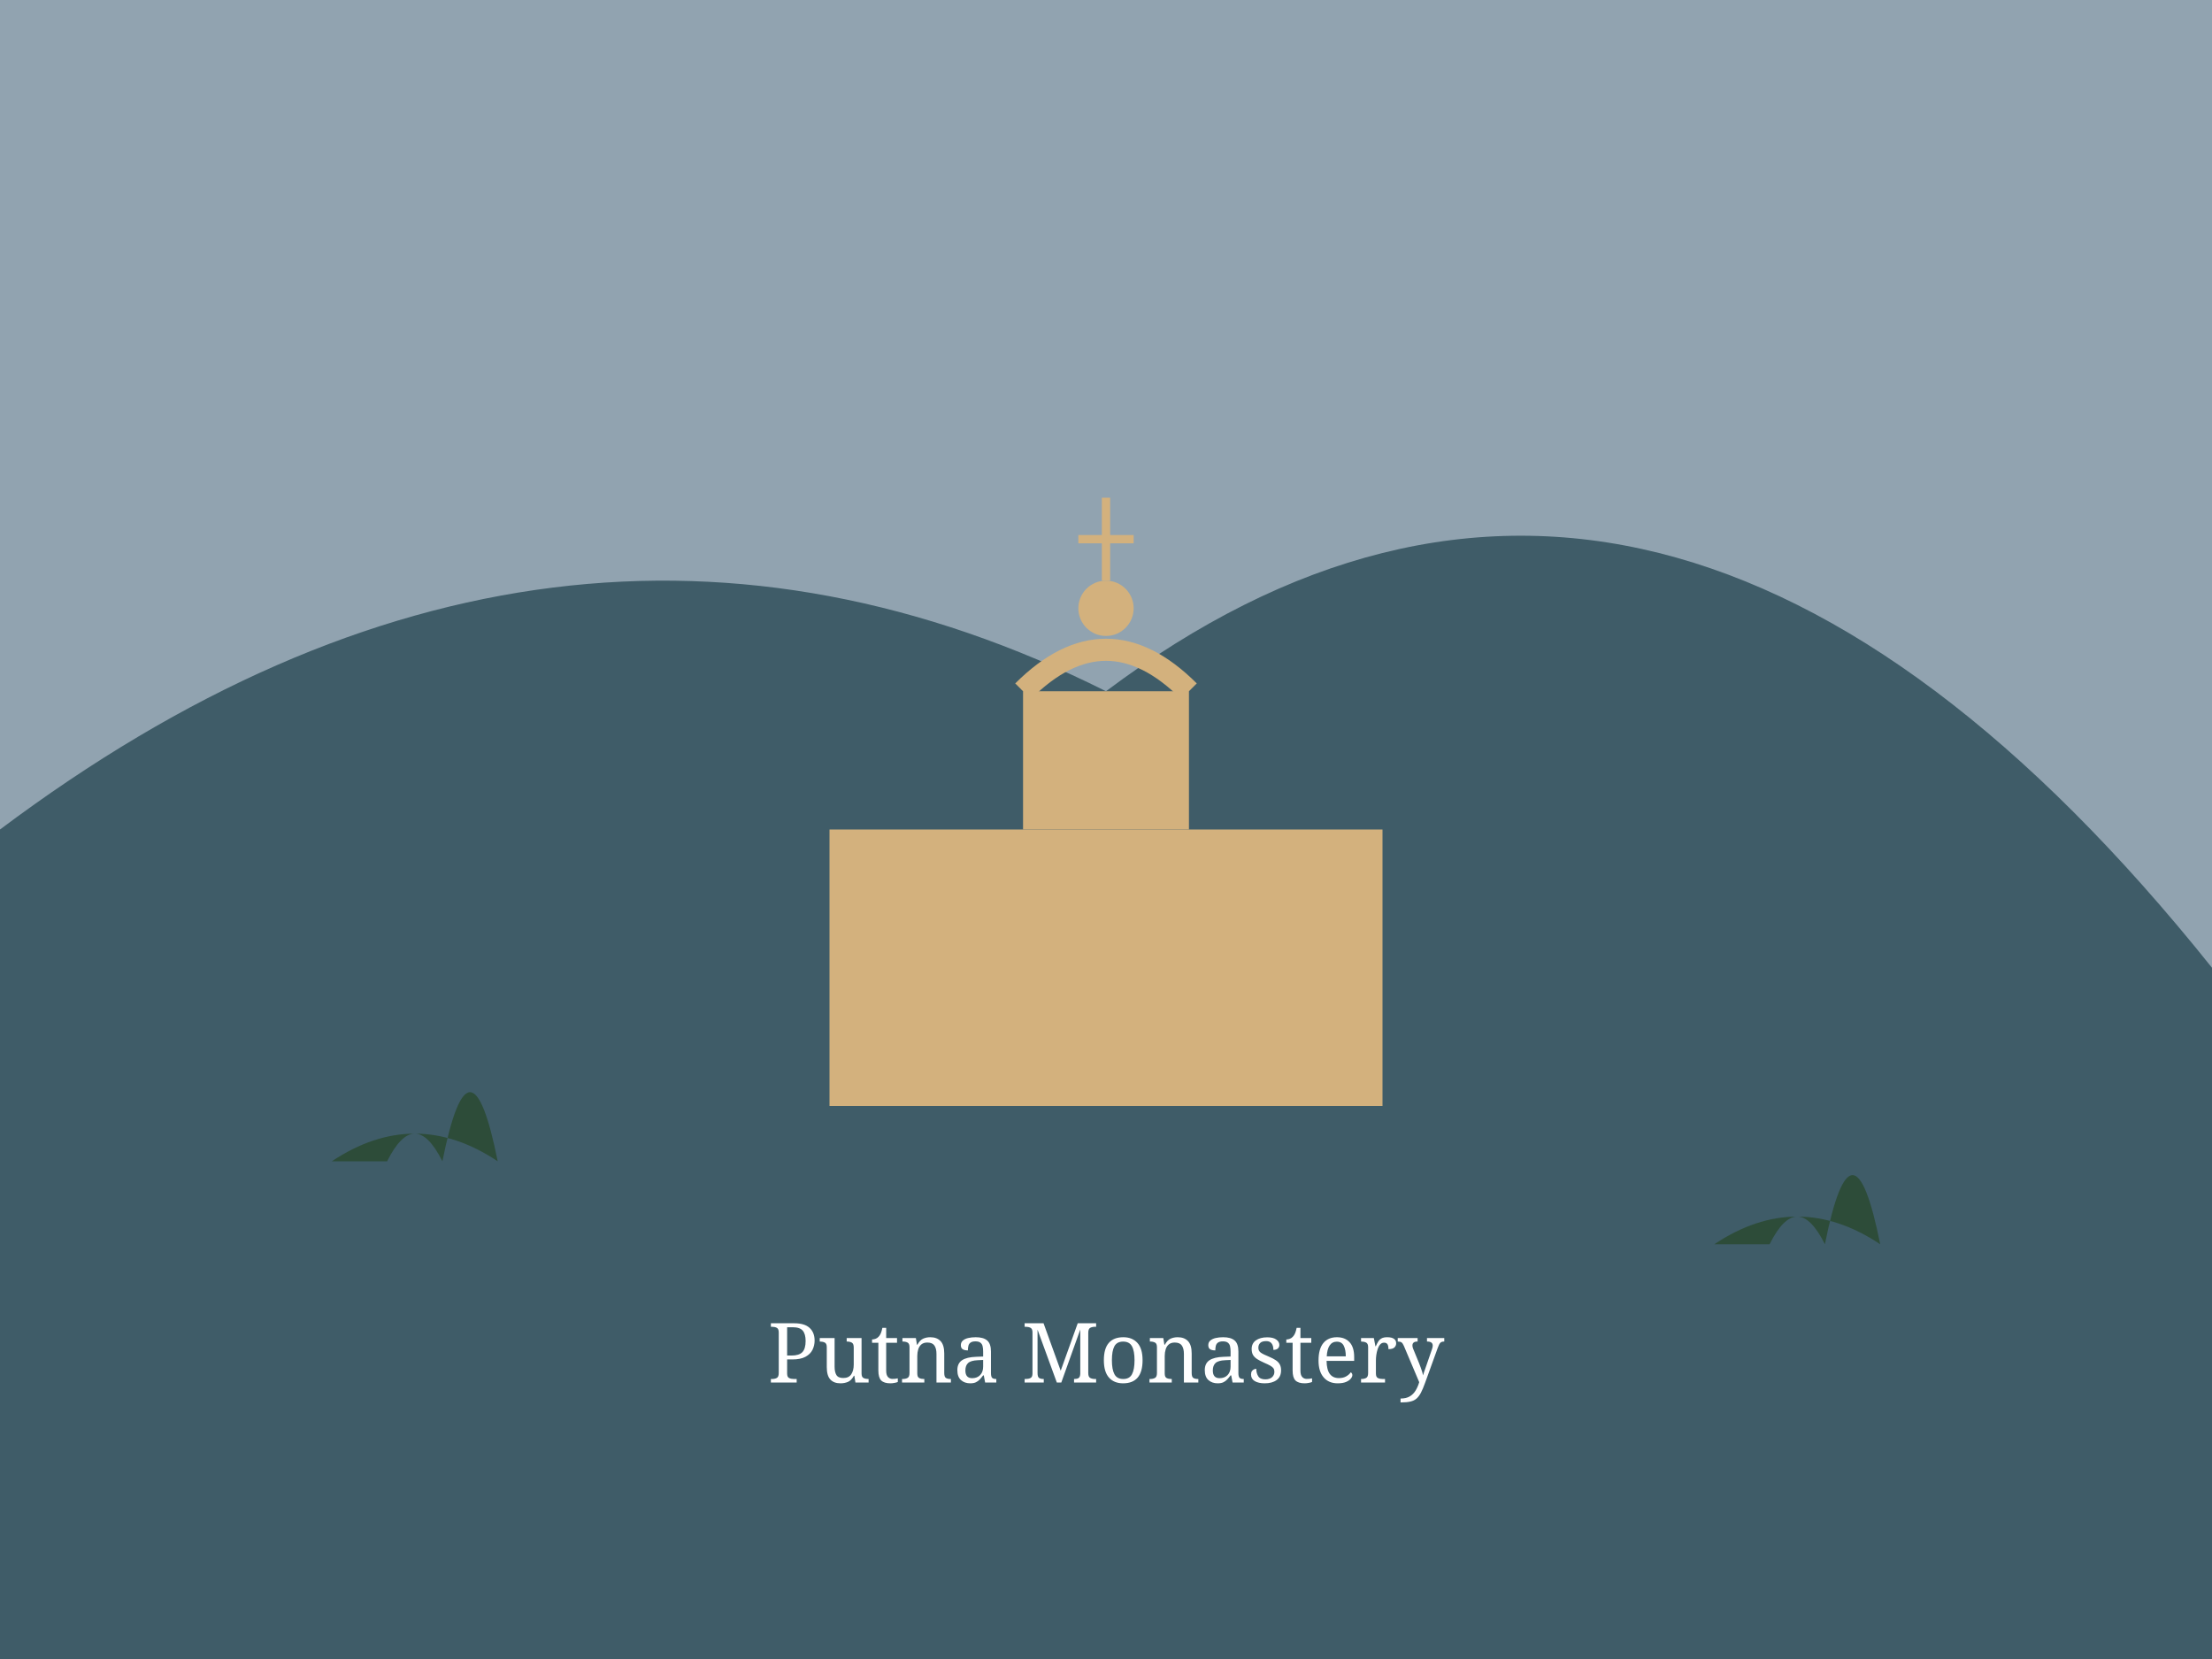
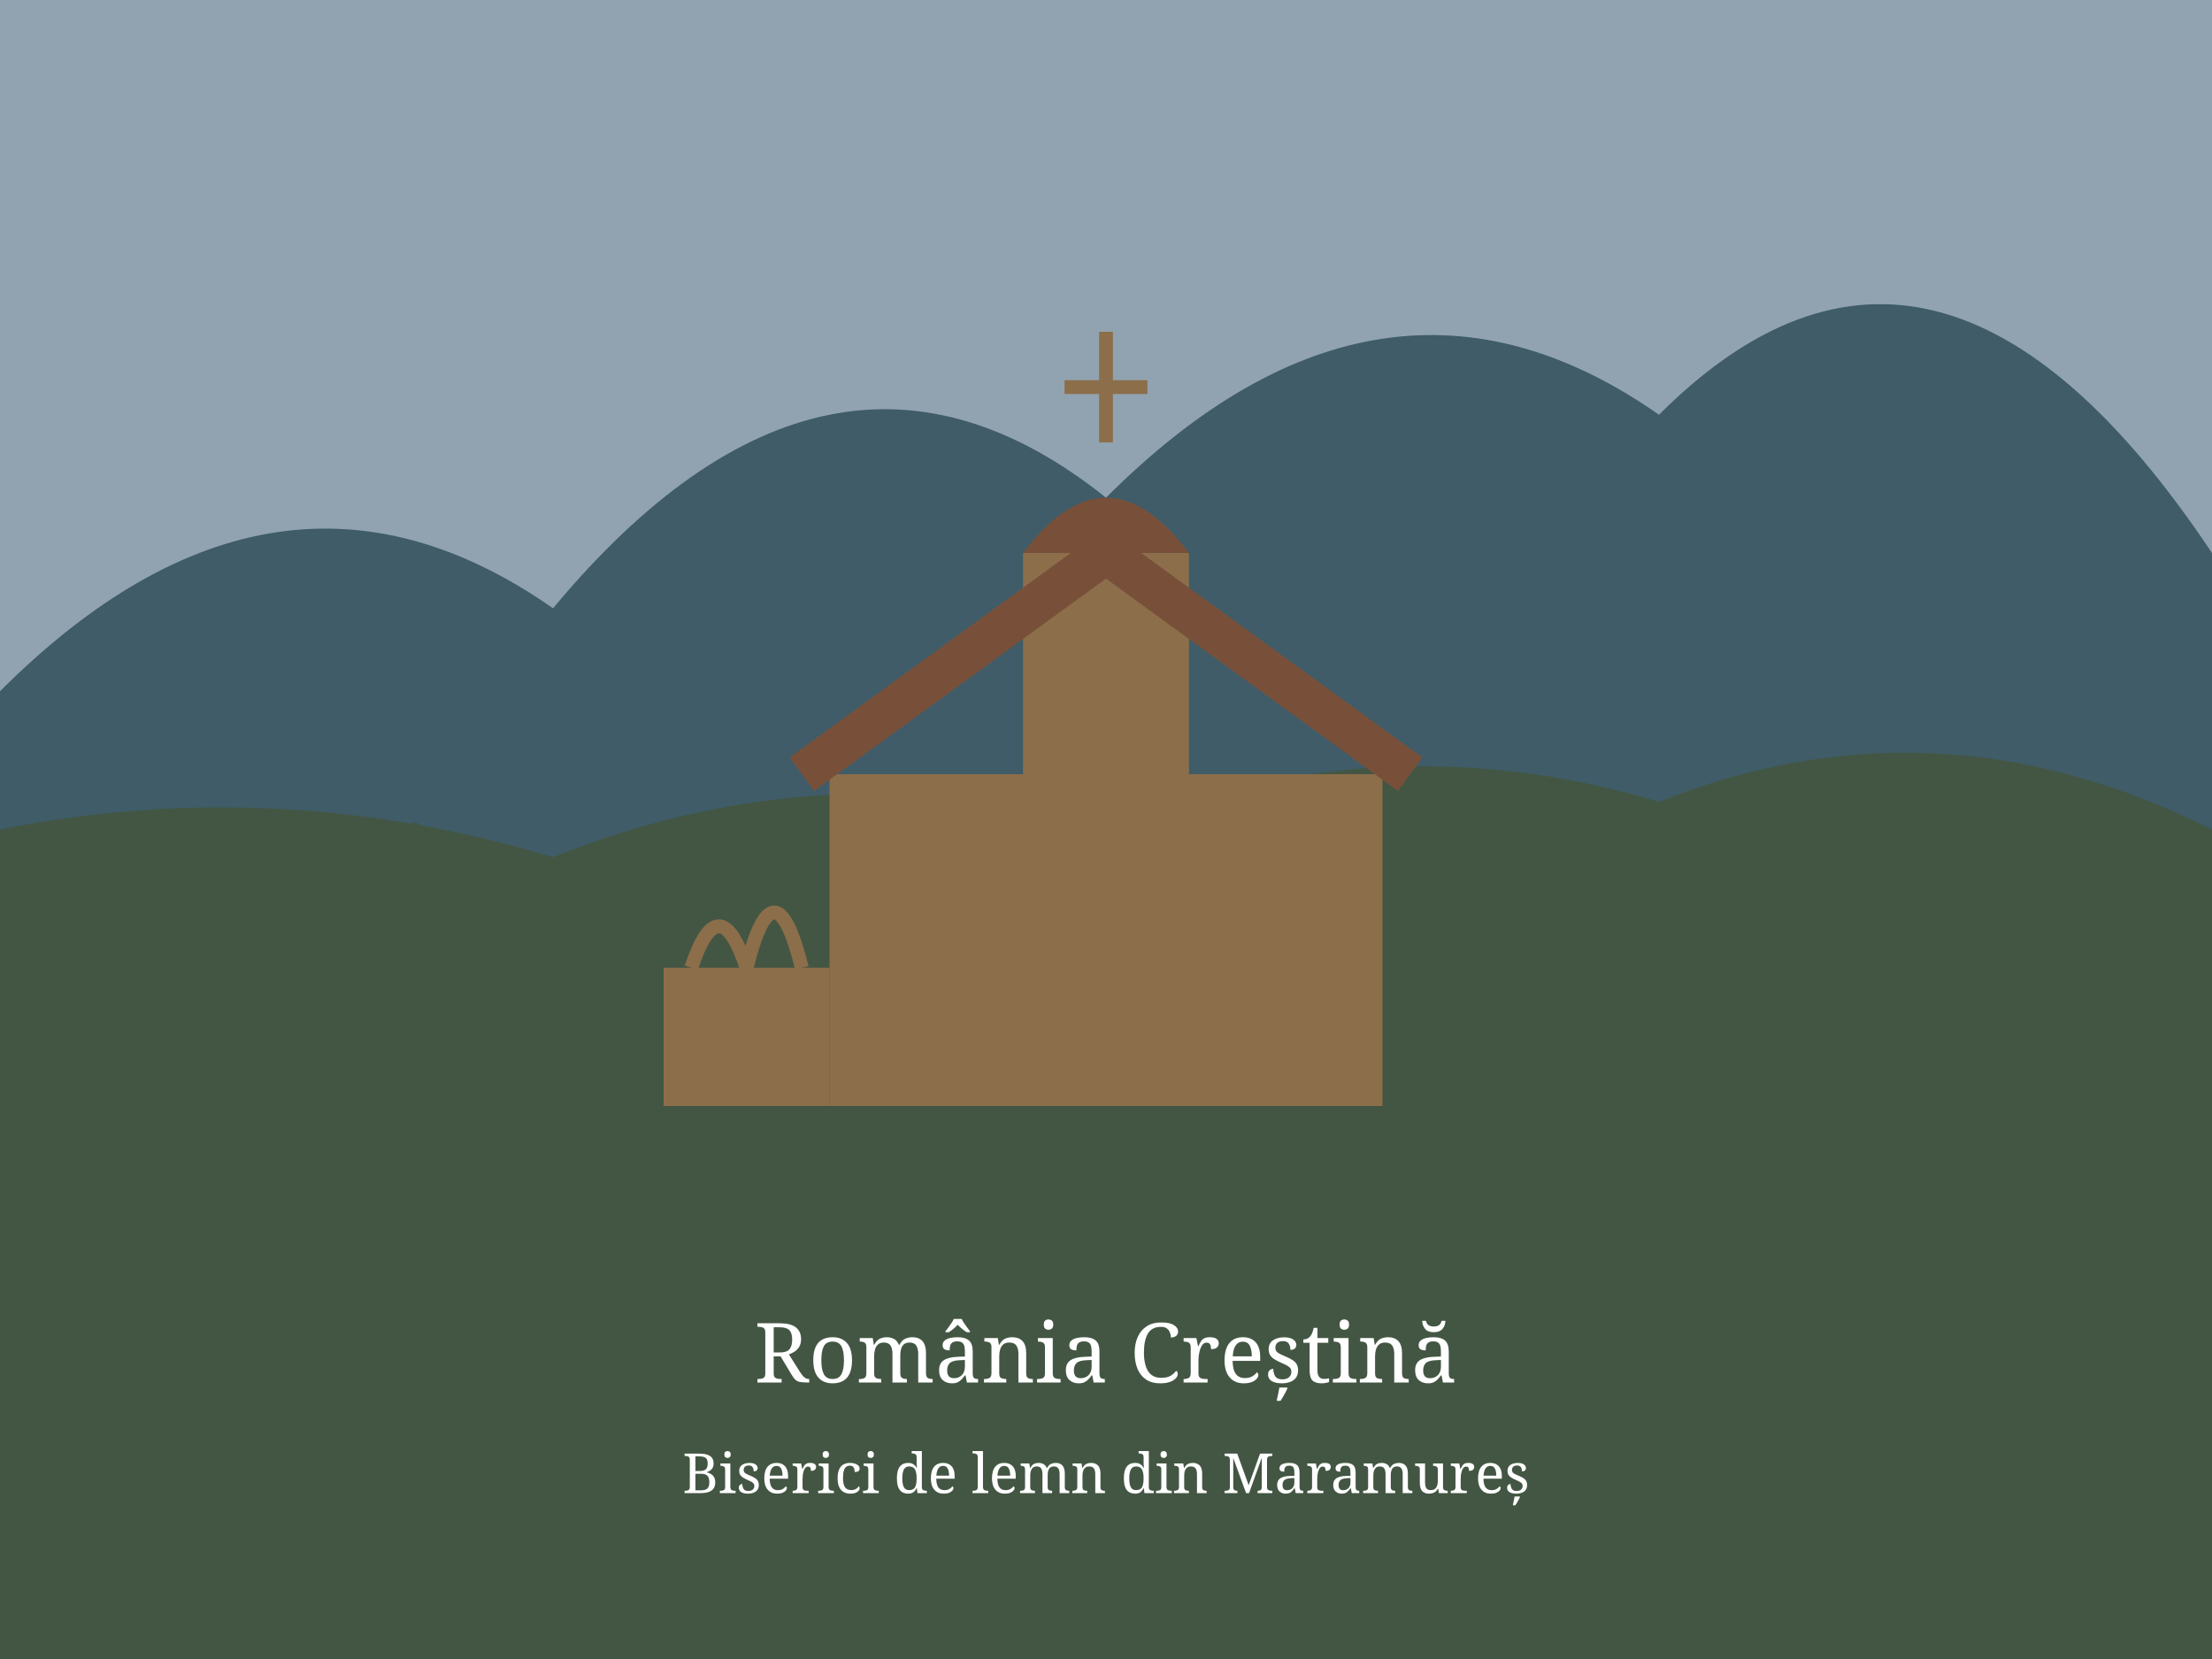
<svg xmlns="http://www.w3.org/2000/svg" width="800" height="600">
  <rect width="800" height="600" fill="#91a3b0" />
-   <path d="M0,300 Q200,150 400,250 Q600,100 800,350 L800,600 L0,600 Z" fill="#3f5c68" />
-   <rect x="300" y="300" width="200" height="100" fill="#d3b17d" />
-   <rect x="370" y="250" width="60" height="50" fill="#d3b17d" />
-   <path d="M370,250 Q400,220 430,250" stroke="#d3b17d" stroke-width="8" fill="none" />
-   <circle cx="400" cy="220" r="10" fill="#d3b17d" />
-   <path d="M400,210 L400,180 M390,195 L410,195" stroke="#d3b17d" stroke-width="3" fill="none" />
-   <path d="M150,350 L150,420 M140,420 Q150,400 160,420 Q170,370 180,420 Q150,400 120,420 Z" fill="#2d4c39" />
-   <path d="M650,380 L650,450 M640,450 Q650,430 660,450 Q670,400 680,450 Q650,430 620,450 Z" fill="#2d4c39" />
-   <text x="400" y="500" font-family="serif" font-size="30" text-anchor="middle" fill="white">Putna Monastery</text>
+   <path d="M0,250 Q100,150 200,220 Q300,100 400,180 Q500,80 600,150 Q700,50 800,200 L800,600 L0,600 Z" fill="#3f5c68" />
+   <path d="M0,300 Q100,280 200,310 Q300,270 400,300 Q500,260 600,290 Q700,250 800,300 L800,600 L0,600 Z" fill="#435643" />
+   <rect x="300" y="280" width="200" height="120" fill="#8c6e4a" />
+   <rect x="370" y="200" width="60" height="80" fill="#8c6e4a" />
+   <path d="M370,200 Q400,160 430,200" fill="#78503a" />
+   <path d="M290,280 L400,200 L510,280" stroke="#78503a" stroke-width="15" fill="none" />
+   <path d="M400,160 L400,120 M385,140 L415,140" stroke="#8c6e4a" stroke-width="5" fill="none" />
+   <path d="M250,350 Q260,320 270,350 Q280,310 290,350" stroke="#8c6e4a" stroke-width="5" fill="none" />
+   <rect x="240" y="350" width="60" height="50" fill="#8c6e4a" />
+   <path d="M150,350 C130,280 170,280 150,350 Z" fill="#435643" />
+   <path d="M180,370 C160,300 200,300 180,370 Z" fill="#435643" />
+   <path d="M120,360 C100,290 140,290 120,360 Z" fill="#435643" />
+   <path d="M650,350 C630,280 670,280 650,350 Z" fill="#435643" />
+   <path d="M680,370 C660,300 700,300 680,370 Z" fill="#435643" />
+   <path d="M620,360 C600,290 640,290 620,360 Z" fill="#435643" />
+   <text x="400" y="500" font-family="serif" font-size="30" text-anchor="middle" fill="white">România Creștină</text>
+   <text x="400" y="540" font-family="serif" font-size="20" text-anchor="middle" fill="white">Biserici de lemn din Maramureș</text>
</svg>
